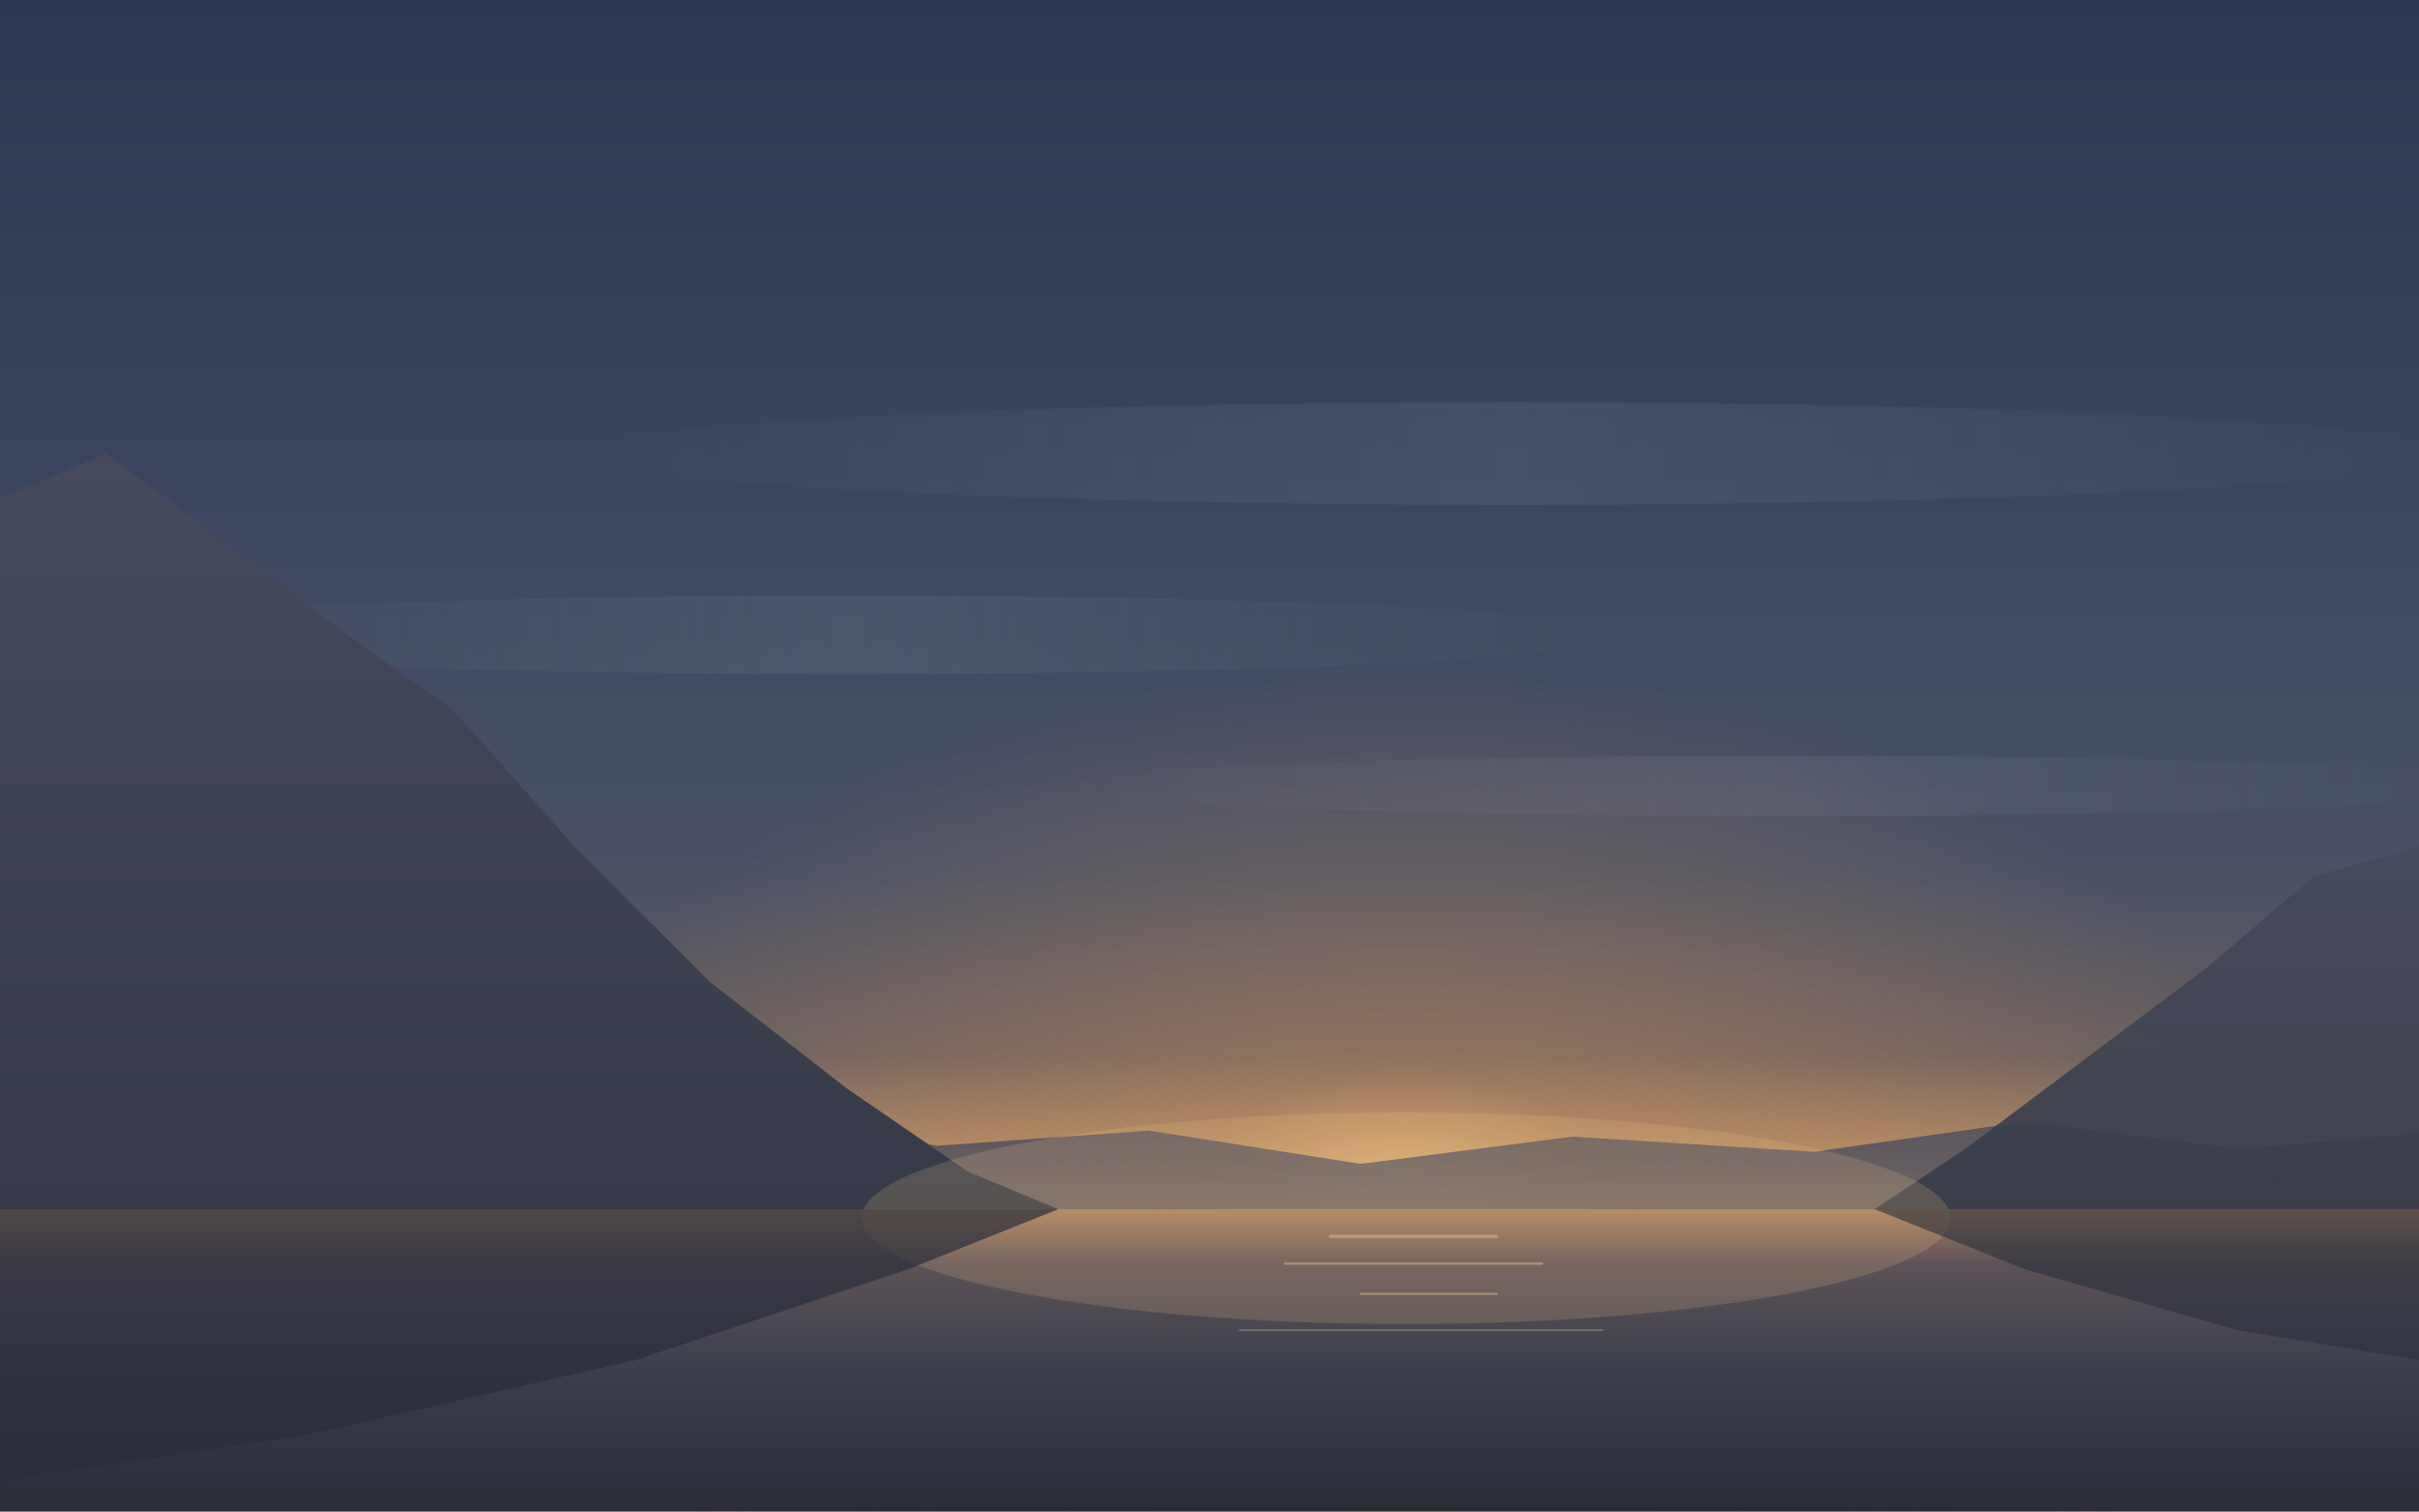
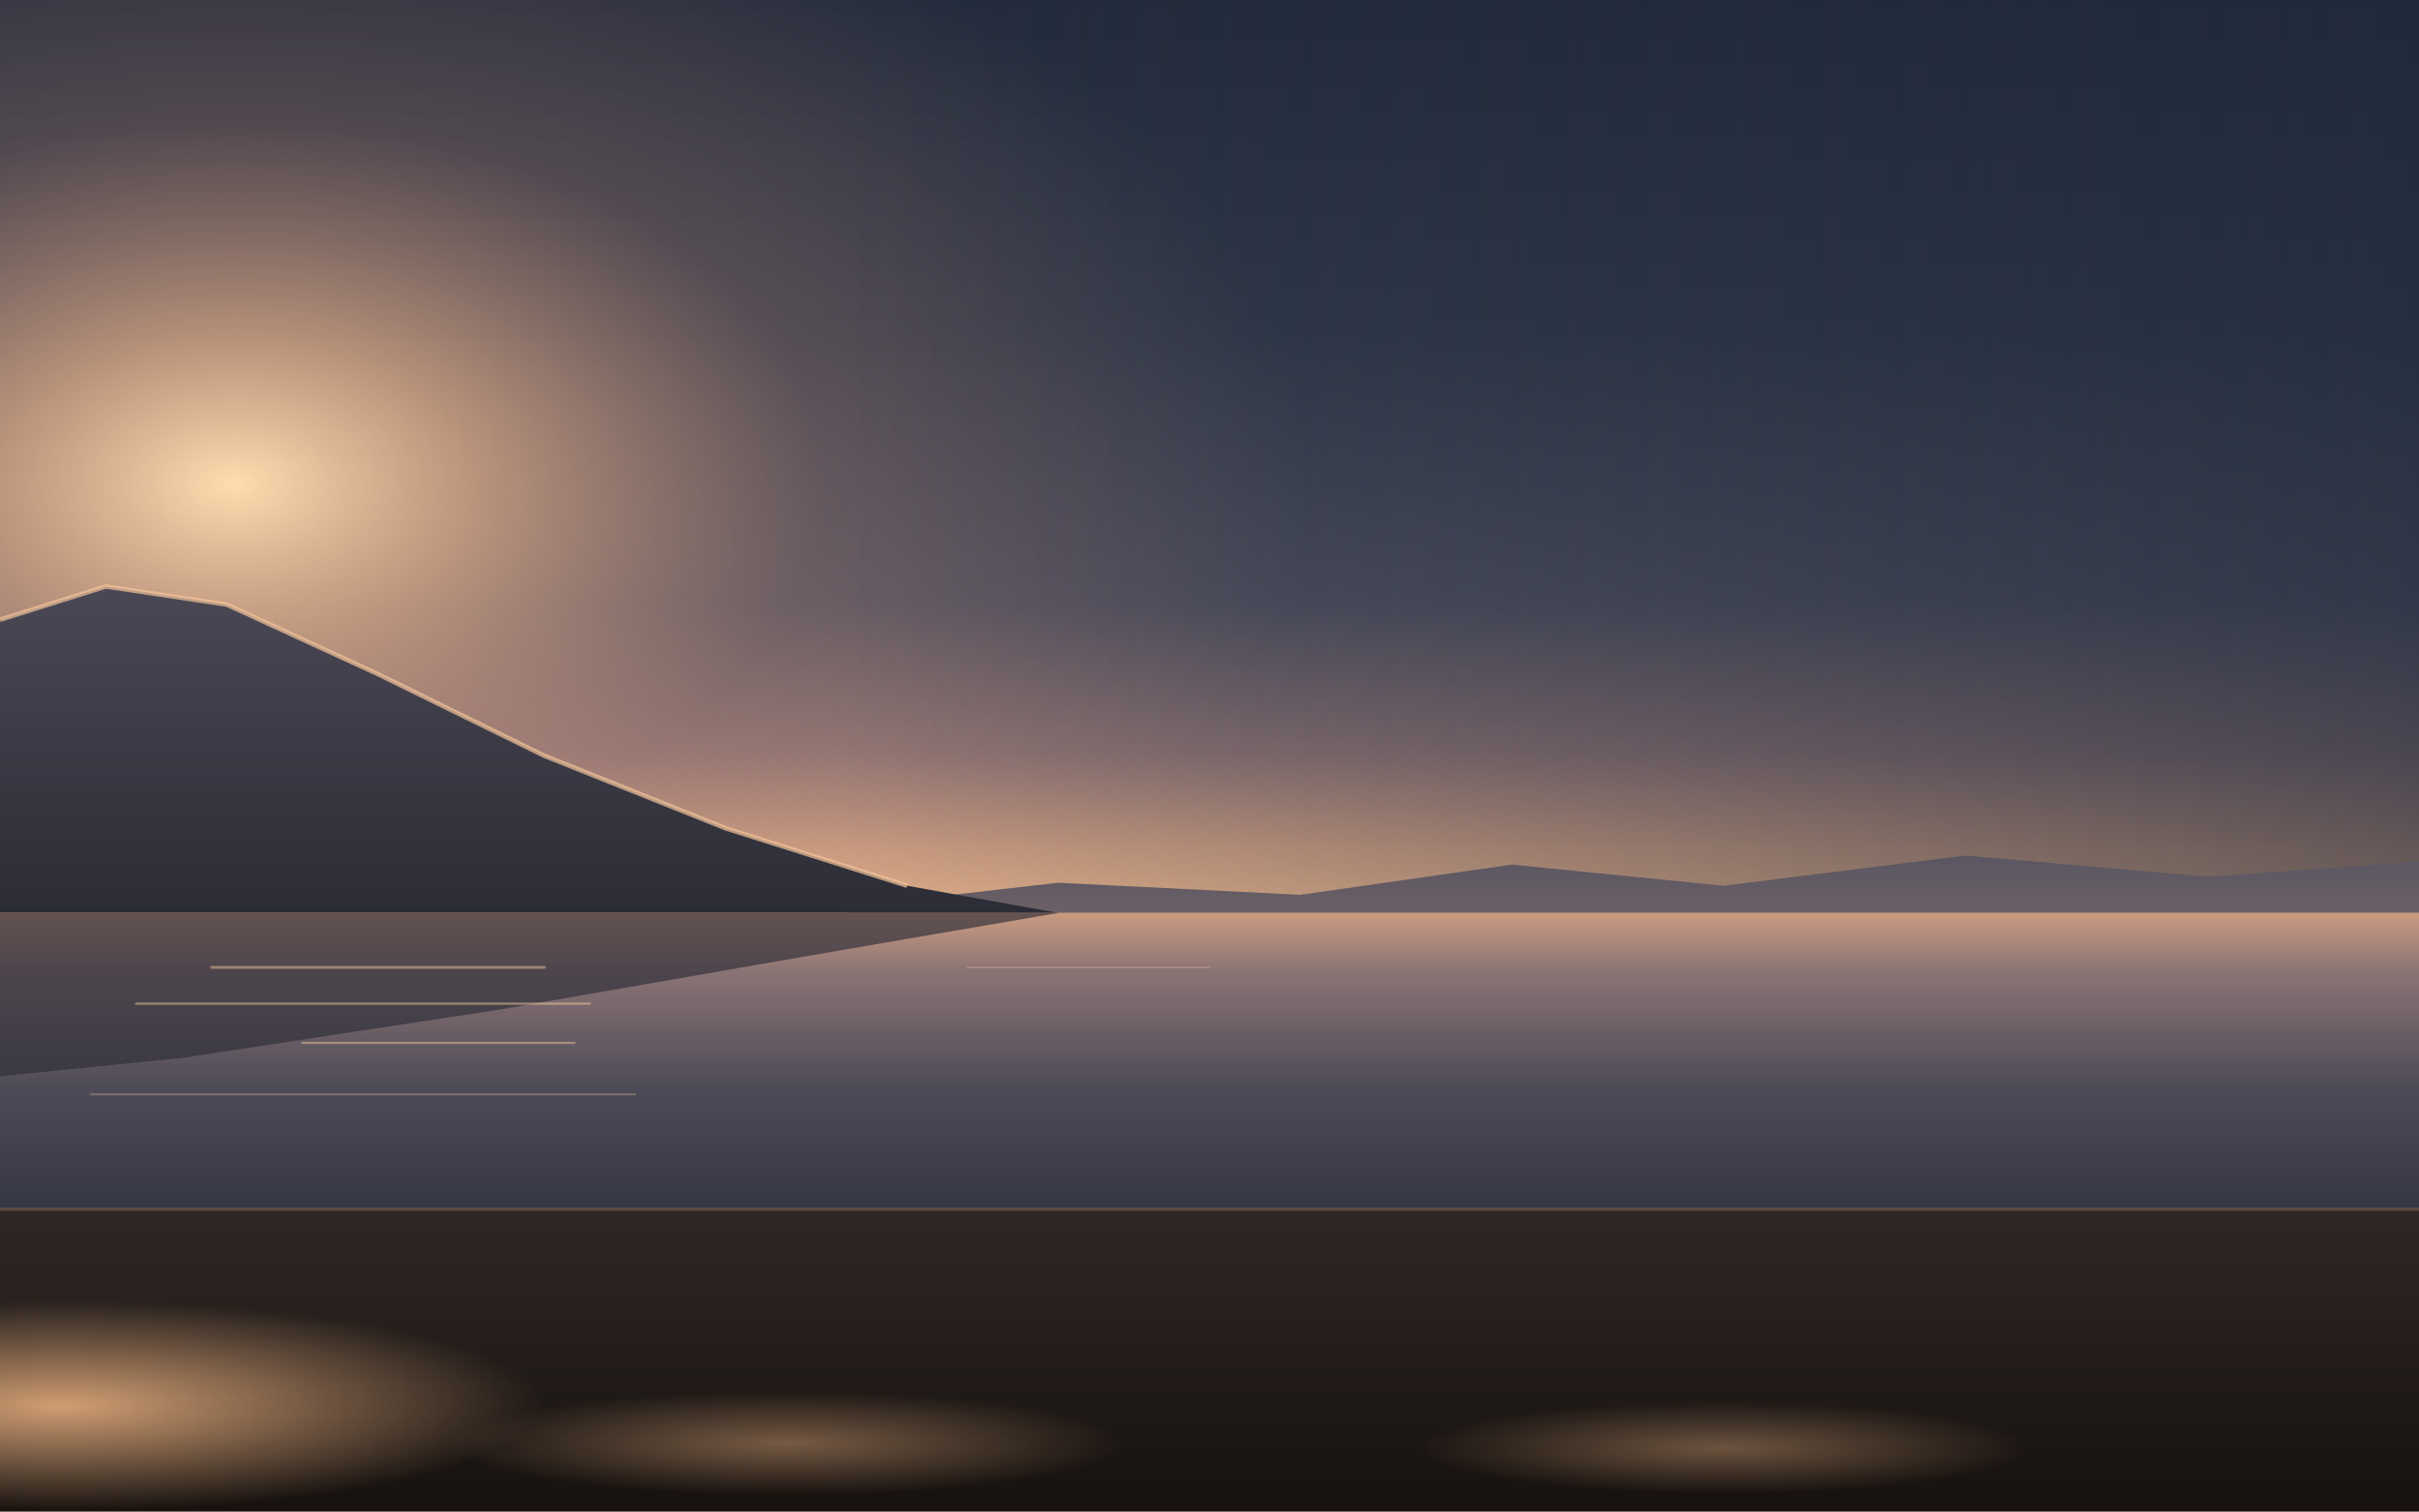
<svg xmlns="http://www.w3.org/2000/svg" viewBox="0 0 1600 1000" preserveAspectRatio="xMidYMid slice">
  <defs>
    <linearGradient id="sky" x1="0" y1="0" x2="0" y2="1">
-       <stop offset="0" stop-color="#2c3650" />
-       <stop offset="0.35" stop-color="#3c475f" />
-       <stop offset="0.58" stop-color="#4a5163" />
-       <stop offset="0.7" stop-color="#6a5f60" />
-       <stop offset="0.77" stop-color="#b48a63" />
-       <stop offset="0.8" stop-color="#d9a86e" />
+       <stop offset="0" stop-color="#232b3c" />
+       <stop offset="0.22" stop-color="#303849" />
+       <stop offset="0.4" stop-color="#4d4e5d" />
+       <stop offset="0.5" stop-color="#8a7172" />
+       <stop offset="0.56" stop-color="#c79a80" />
+       <stop offset="0.6" stop-color="#e2b18a" />
    </linearGradient>
-     <radialGradient id="glow" cx="0.58" cy="0.8" r="0.36">
-       <stop offset="0" stop-color="#f3c88a" stop-opacity="0.75" />
-       <stop offset="0.25" stop-color="#d99a5e" stop-opacity="0.35" />
-       <stop offset="1" stop-color="#d99a5e" stop-opacity="0" />
+     <radialGradient id="sun" cx="0.1" cy="0.32" r="0.44">
+       <stop offset="0" stop-color="#ffdcb0" stop-opacity="1" />
+       <stop offset="0.22" stop-color="#f0b88e" stop-opacity="0.7" />
+       <stop offset="0.55" stop-color="#c98f78" stop-opacity="0.25" />
+       <stop offset="1" stop-color="#c98f78" stop-opacity="0" />
    </radialGradient>
-     <linearGradient id="lake" x1="0" y1="0" x2="0" y2="1">
-       <stop offset="0" stop-color="#a98060" />
-       <stop offset="0.18" stop-color="#5d5258" />
-       <stop offset="0.55" stop-color="#3a3e4a" />
-       <stop offset="1" stop-color="#2a2d36" />
+     <linearGradient id="coolRight" x1="0" y1="0" x2="1" y2="0">
+       <stop offset="0.35" stop-color="#1f293b" stop-opacity="0" />
+       <stop offset="1" stop-color="#1f293b" stop-opacity="0.6" />
+     </linearGradient>
+     <linearGradient id="mountain" x1="0" y1="0" x2="0" y2="1">
+       <stop offset="0" stop-color="#4a4855" />
+       <stop offset="1" stop-color="#2b2c36" />
    </linearGradient>
    <linearGradient id="far" x1="0" y1="0" x2="0" y2="1">
-       <stop offset="0" stop-color="#4a4e5e" />
-       <stop offset="1" stop-color="#5e5a62" />
+       <stop offset="0" stop-color="#5a5662" />
+       <stop offset="1" stop-color="#6b6066" />
    </linearGradient>
-     <linearGradient id="near" x1="0" y1="0" x2="0" y2="1">
-       <stop offset="0" stop-color="#454a5b" />
-       <stop offset="1" stop-color="#363a48" />
+     <linearGradient id="lake" x1="0" y1="0" x2="0" y2="1">
+       <stop offset="0" stop-color="#c99b80" />
+       <stop offset="0.2" stop-color="#8a7375" />
+       <stop offset="0.6" stop-color="#4c4a56" />
+       <stop offset="1" stop-color="#363744" />
    </linearGradient>
-     <linearGradient id="cloud" x1="0" y1="0" x2="1" y2="0">
-       <stop offset="0" stop-color="#8a8fa0" stop-opacity="0" />
-       <stop offset="0.5" stop-color="#8a8fa0" stop-opacity="0.16" />
-       <stop offset="1" stop-color="#8a8fa0" stop-opacity="0" />
+     <linearGradient id="deck" x1="0" y1="0" x2="0" y2="1">
+       <stop offset="0" stop-color="#2f2724" />
+       <stop offset="1" stop-color="#17120f" />
    </linearGradient>
+     <radialGradient id="glint" cx="0.5" cy="0.5" r="0.5">
+       <stop offset="0" stop-color="#f0b583" stop-opacity="0.85" />
+       <stop offset="1" stop-color="#f0b583" stop-opacity="0" />
+     </radialGradient>
  </defs>
  <rect width="1600" height="1000" fill="url(#sky)" />
-   <ellipse cx="1000" cy="300" rx="620" ry="34" fill="url(#cloud)" />
-   <ellipse cx="560" cy="420" rx="520" ry="26" fill="url(#cloud)" />
-   <ellipse cx="1180" cy="520" rx="480" ry="20" fill="url(#cloud)" />
-   <rect width="1600" height="1000" fill="url(#glow)" />
-   <path d="M0 770 L160 745 L300 760 L470 735 L620 758 L760 748 L900 770 L1040 752 L1200 762 L1340 742 L1480 760 L1600 750 L1600 800 L0 800 Z" fill="url(#far)" opacity="0.85" />
-   <path d="M0 330 L70 300 L150 360 L230 420 L300 470 L380 560 L470 650 L560 720 L640 775 L700 800 L0 800 Z" fill="url(#near)" />
-   <path d="M1600 560 L1530 580 L1460 640 L1380 700 L1300 760 L1240 800 L1600 800 Z" fill="url(#near)" opacity="0.9" />
-   <rect y="800" width="1600" height="200" fill="url(#lake)" />
-   <ellipse cx="930" cy="806" rx="360" ry="70" fill="#f0c387" opacity="0.18" />
-   <g stroke="#f2cf98" stroke-linecap="round" opacity="0.4">
-     <path d="M880 818h110" stroke-width="2" />
-     <path d="M850 836h170" stroke-width="1.6" />
-     <path d="M900 856h90" stroke-width="1.4" />
-     <path d="M820 880h240" stroke-width="1.2" opacity="0.7" />
+   <rect width="1600" height="1000" fill="url(#sun)" />
+   <rect width="1600" height="600" fill="url(#coolRight)" />
+   <path d="M560 600 L700 584 L860 592 L1000 572 L1140 586 L1300 566 L1460 580 L1600 570 L1600 604 L560 604 Z" fill="url(#far)" />
+   <path d="M0 410 L70 388 L150 400 L250 446 L360 500 L480 548 L600 586 L700 604 L0 604 Z" fill="url(#mountain)" />
+   <path d="M0 410 L70 388 L150 400 L250 446 L360 500 L480 548 L600 586" fill="none" stroke="#f2c49a" stroke-opacity="0.7" stroke-width="3" />
+   <rect y="604" width="1600" height="196" fill="url(#lake)" />
+   <path d="M0 604 L700 604 L560 628 L330 668 L120 700 L0 712 Z" fill="#2c2d37" opacity="0.65" />
+   <g stroke="#f3cf9f" stroke-linecap="round" opacity="0.45">
+     <path d="M140 640h220" stroke-width="2" />
+     <path d="M90 664h300" stroke-width="1.6" />
+     <path d="M200 690h180" stroke-width="1.4" />
+     <path d="M60 724h360" stroke-width="1.2" opacity="0.7" />
+     <path d="M640 640h160" stroke-width="1.2" opacity="0.5" />
  </g>
-   <path d="M0 800 L700 800 L600 840 L420 900 L200 950 L0 980 Z" fill="#2a2e3a" opacity="0.7" />
-   <path d="M1600 800 L1240 800 L1340 840 L1480 880 L1600 900 Z" fill="#2a2e3a" opacity="0.6" />
+   <rect y="800" width="1600" height="200" fill="url(#deck)" />
+   <path d="M0 800 H1600" stroke="#8a6650" stroke-opacity="0.5" stroke-width="2" />
+   <ellipse cx="40" cy="930" rx="320" ry="70" fill="url(#glint)" />
+   <ellipse cx="520" cy="955" rx="220" ry="34" fill="url(#glint)" opacity="0.5" />
+   <ellipse cx="1140" cy="958" rx="200" ry="30" fill="url(#glint)" opacity="0.45" />
</svg>
